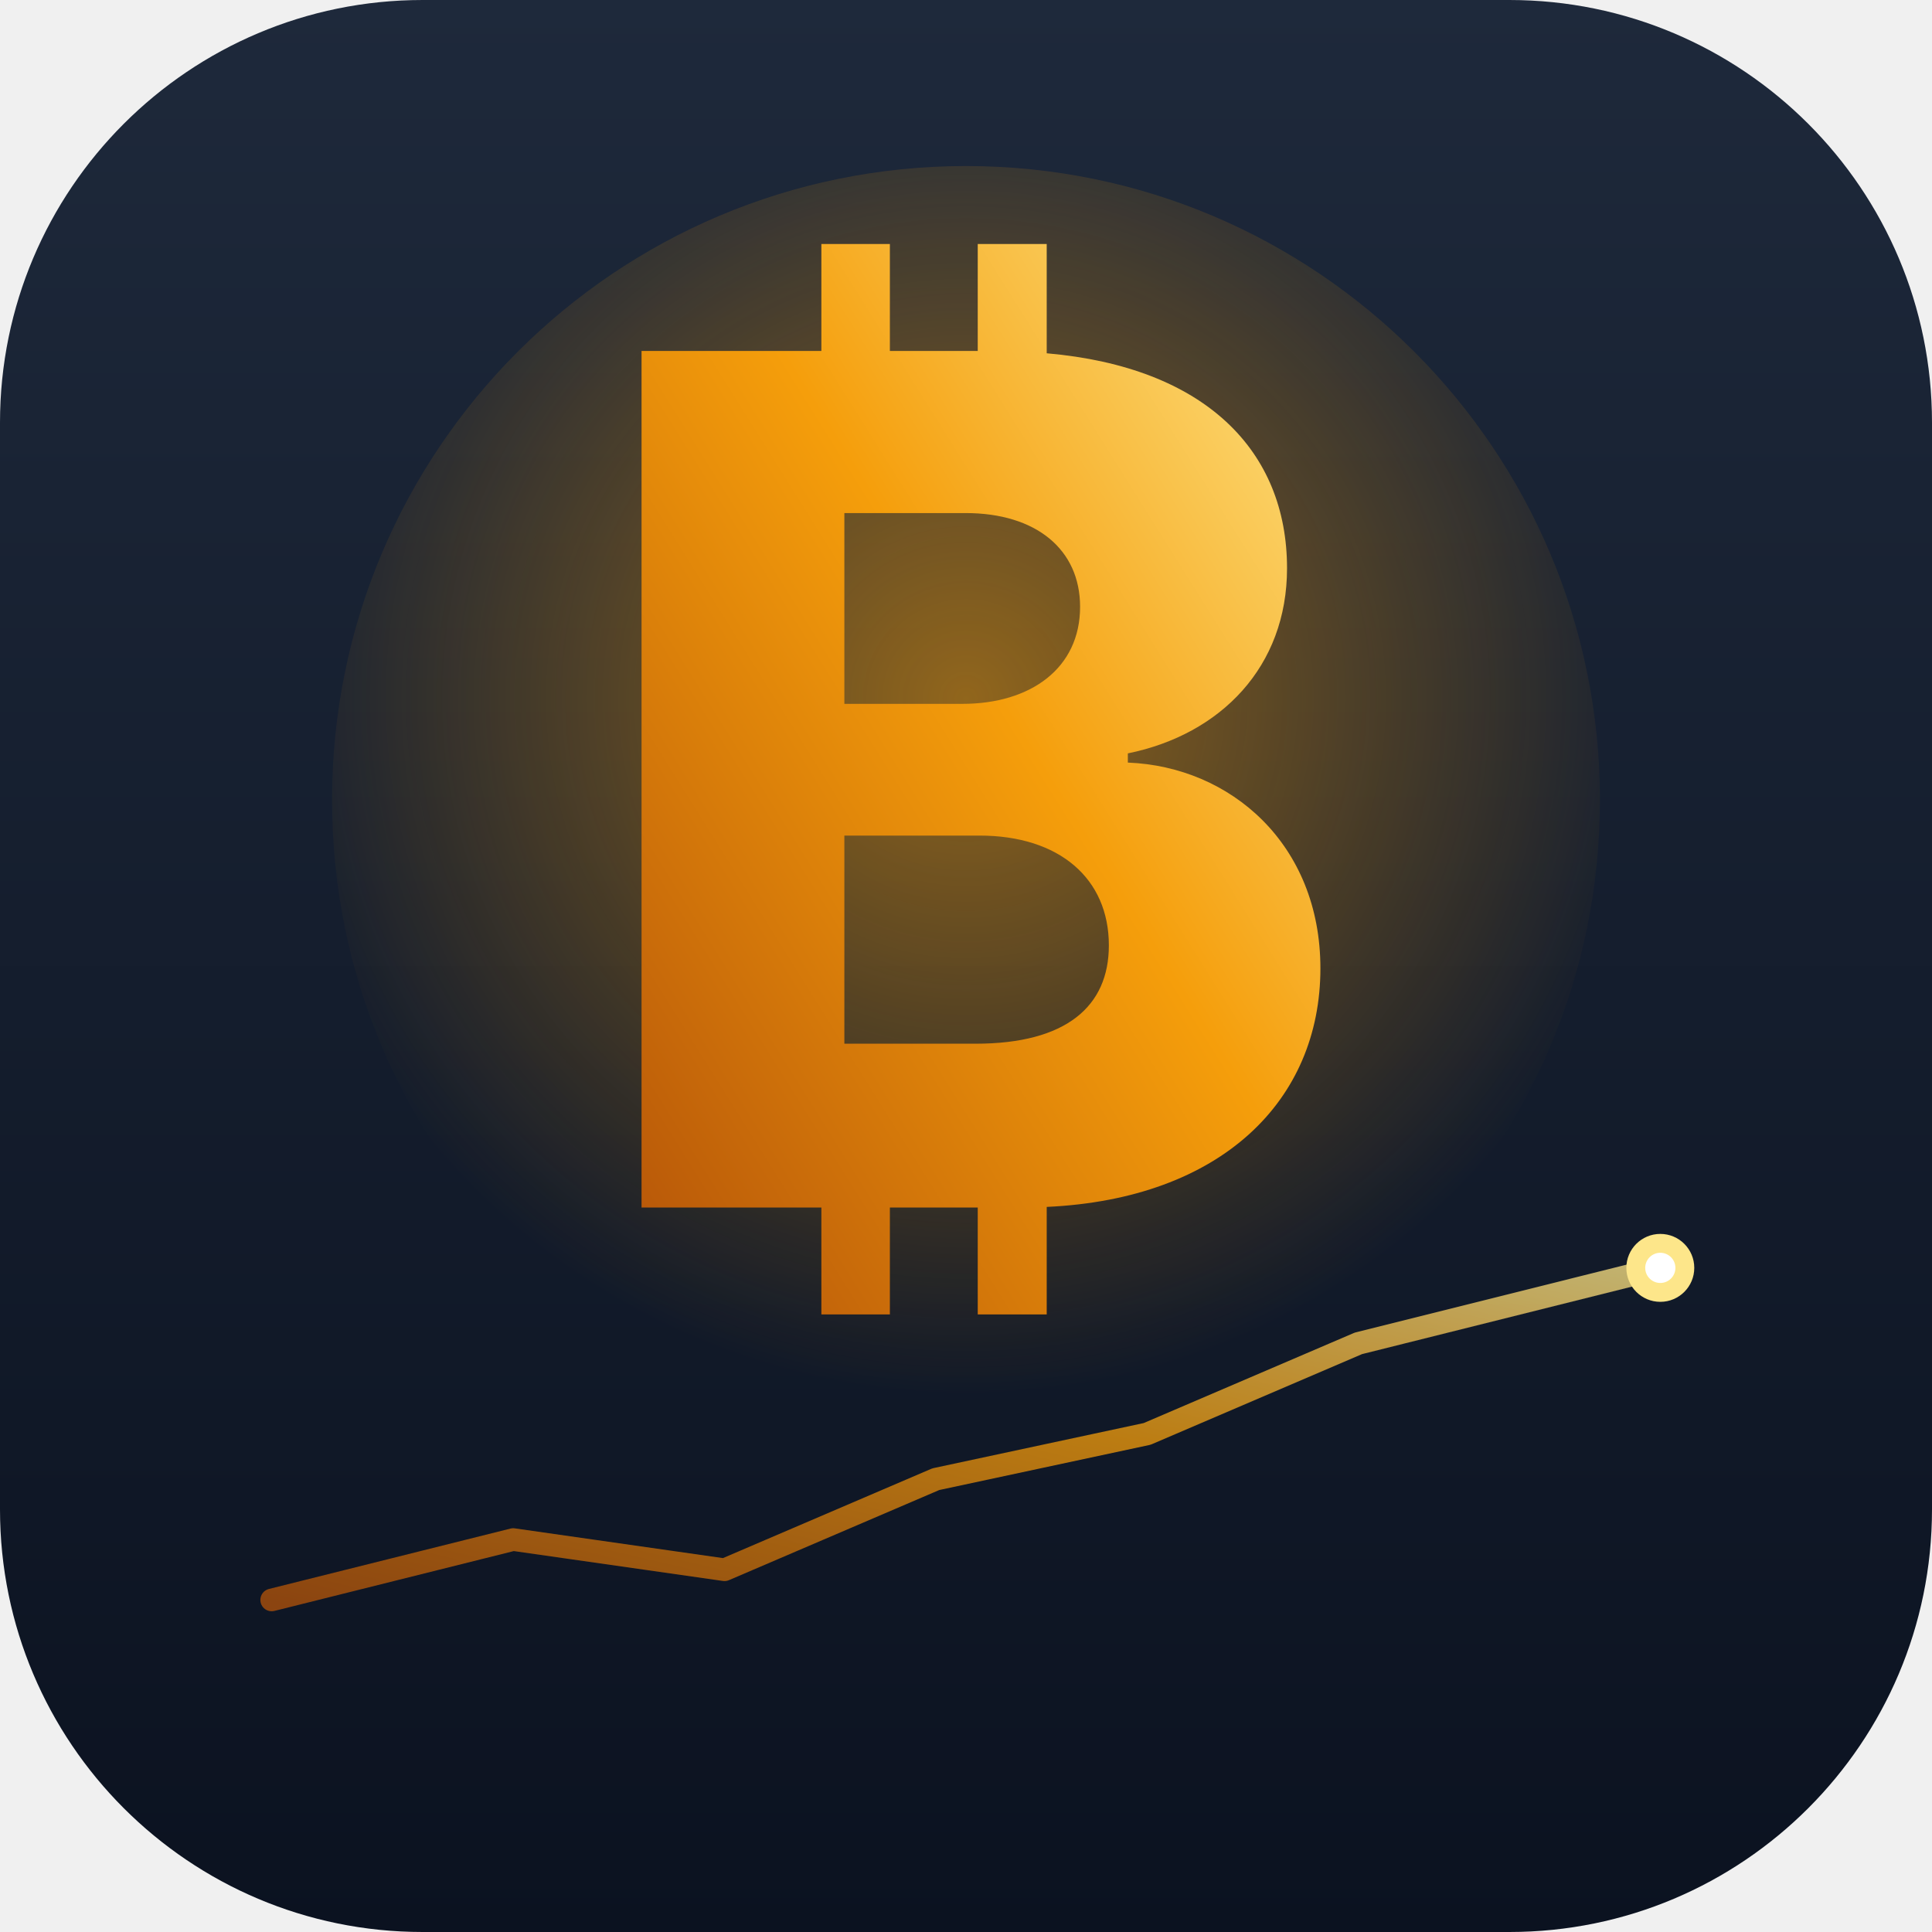
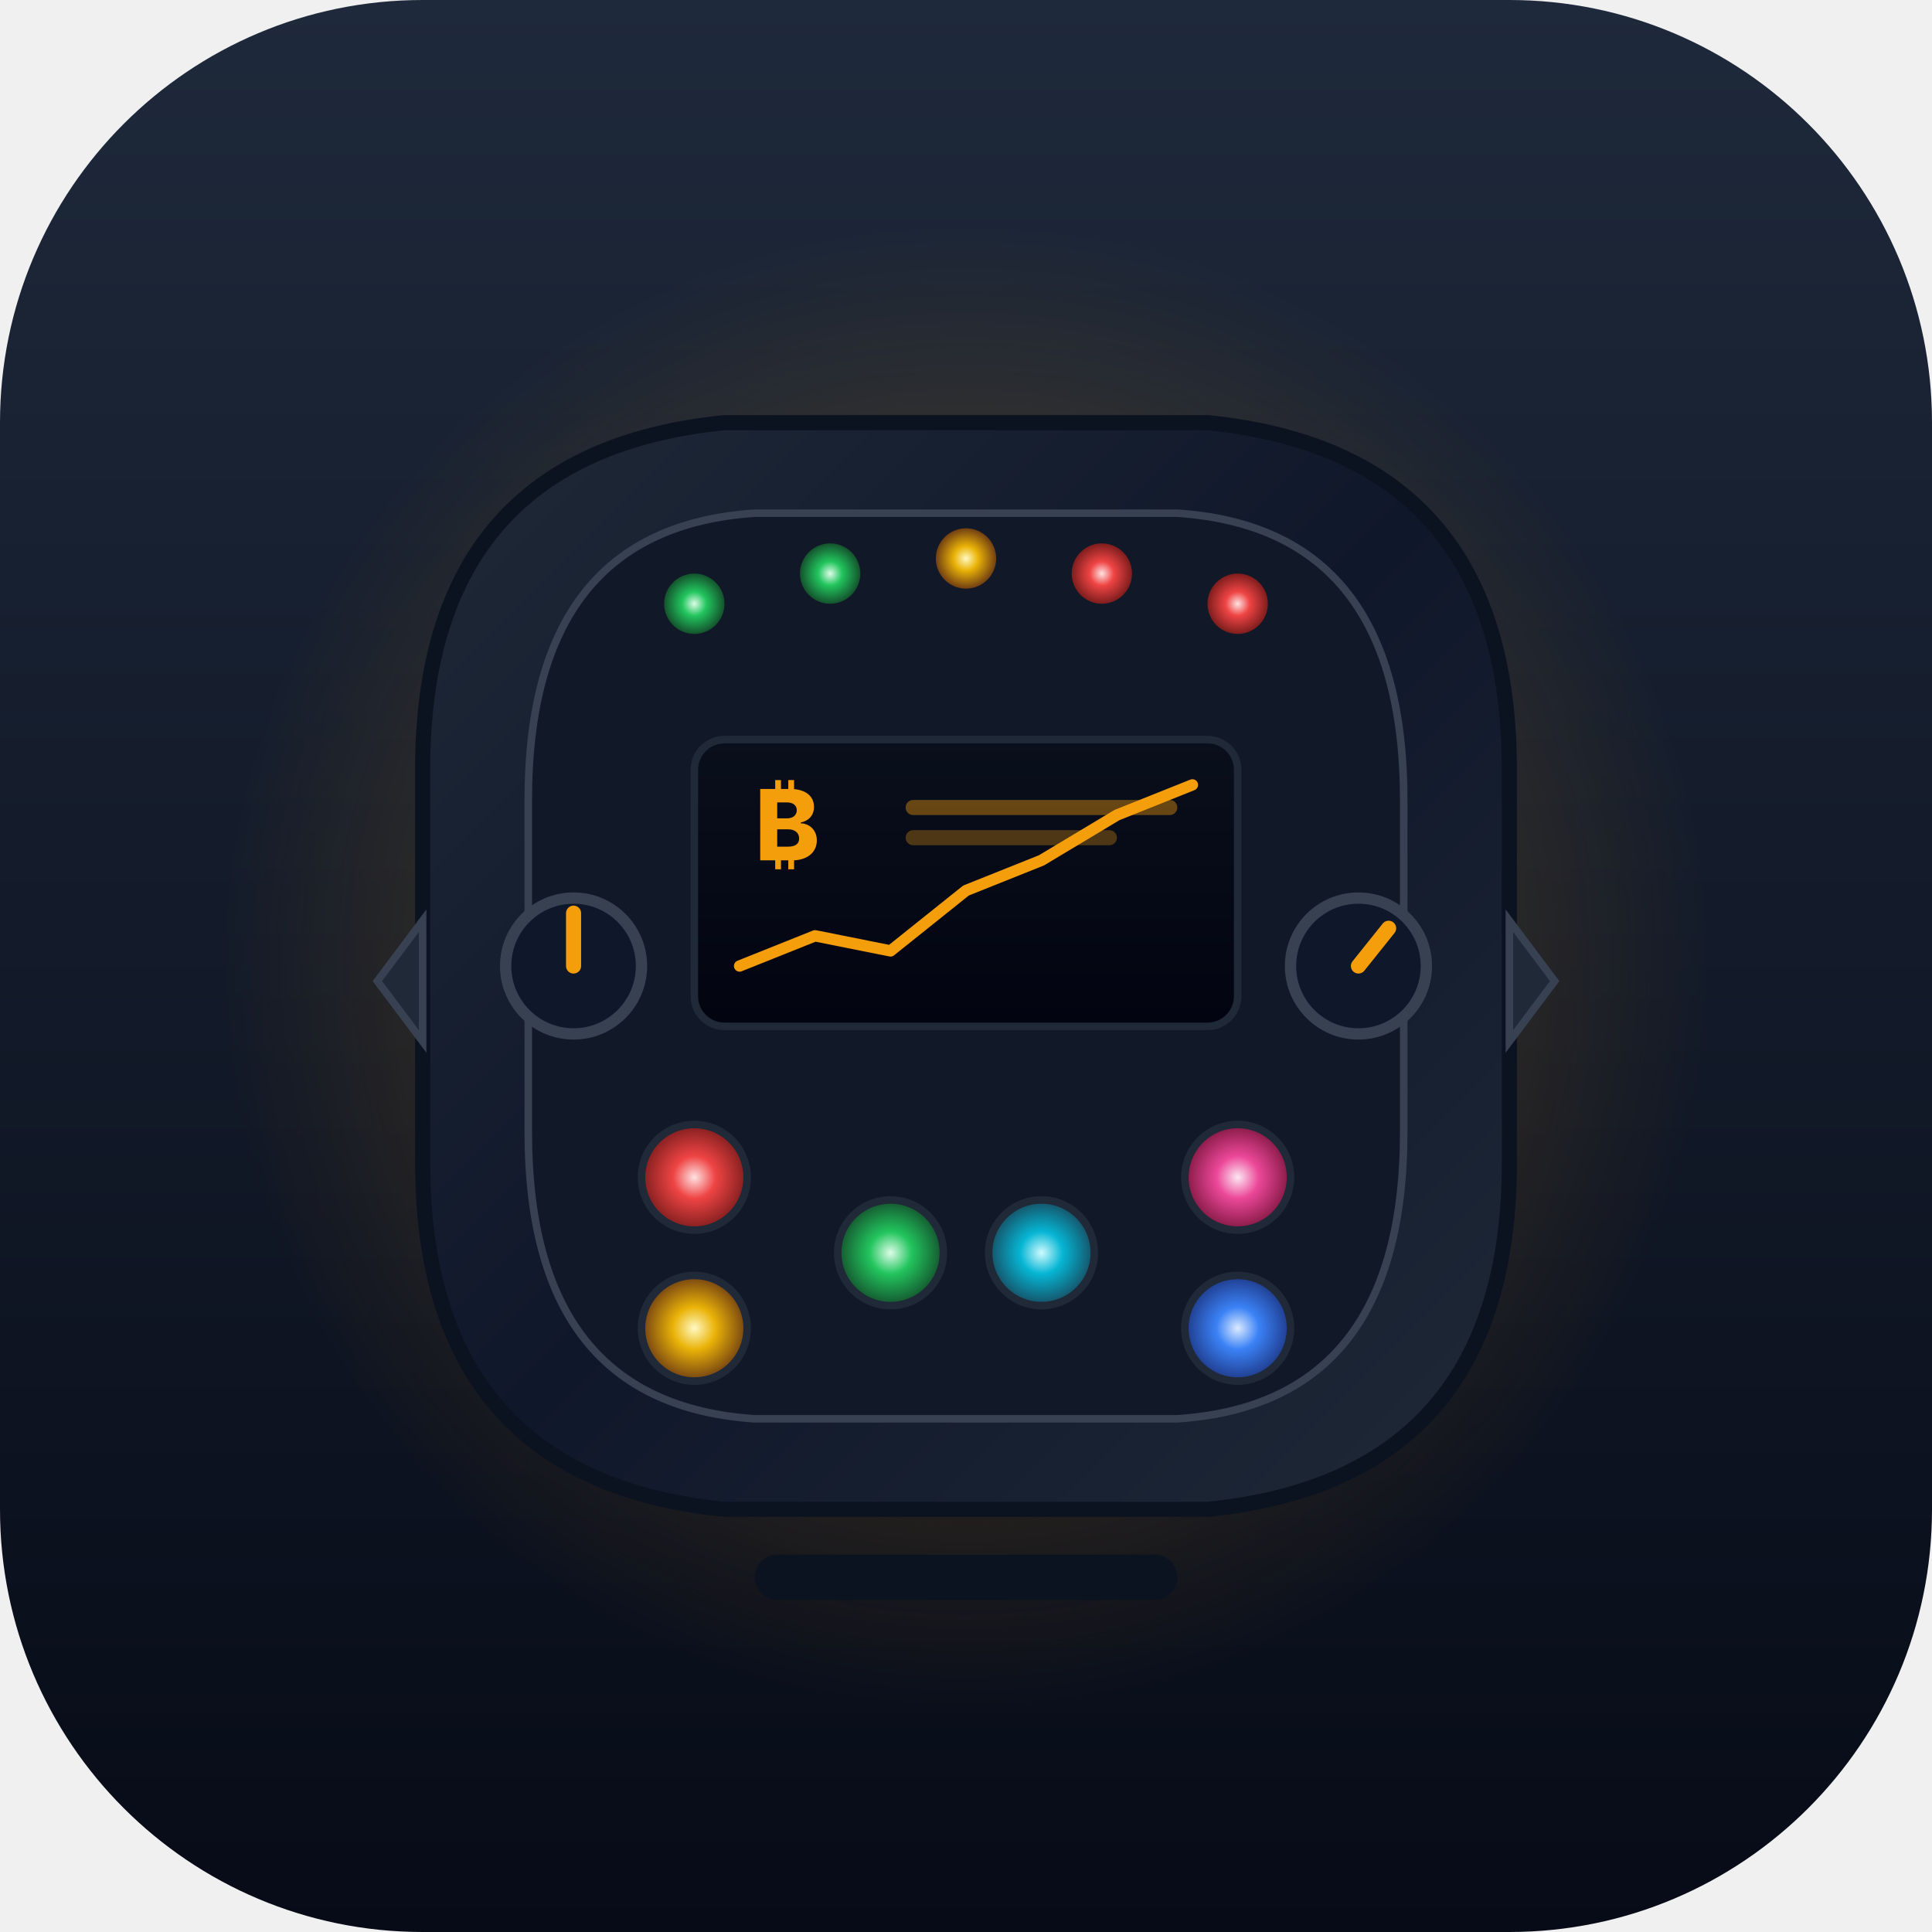
<svg xmlns="http://www.w3.org/2000/svg" viewBox="0 0 256 256" width="256" height="256">
  <defs>
    <linearGradient id="bg" x1="0" y1="0" x2="0" y2="1">
      <stop offset="0%" stop-color="#1E293B" />
-       <stop offset="100%" stop-color="#0B1220" />
+       <stop offset="100%" stop-color="#070B17" />
+     </linearGradient>
+     <linearGradient id="carbon" x1="0" y1="0" x2="1" y2="1">
+       <stop offset="0%" stop-color="#1F2937" />
+       <stop offset="50%" stop-color="#0F172A" />
+       <stop offset="100%" stop-color="#1F2937" />
+     </linearGradient>
+     <linearGradient id="display" x1="0" y1="0" x2="0" y2="1">
+       <stop offset="0%" stop-color="#0A0F1C" />
+       <stop offset="100%" stop-color="#020410" />
    </linearGradient>
    <linearGradient id="amber" x1="0" y1="1" x2="1" y2="0">
      <stop offset="0%" stop-color="#B45309" />
      <stop offset="55%" stop-color="#F59E0B" />
      <stop offset="100%" stop-color="#FDE68A" />
    </linearGradient>
-     <radialGradient id="glow" cx="0.5" cy="0.42" r="0.55">
-       <stop offset="0%" stop-color="#F59E0B" stop-opacity="0.55" />
+     <radialGradient id="glow" cx="0.5" cy="0.5" r="0.5">
+       <stop offset="0%" stop-color="#F59E0B" stop-opacity="0.35" />
      <stop offset="100%" stop-color="#F59E0B" stop-opacity="0" />
+     </radialGradient>
+     <radialGradient id="ledRed" cx="0.5" cy="0.5" r="0.5">
+       <stop offset="0%" stop-color="#FEE2E2" />
+       <stop offset="40%" stop-color="#EF4444" />
+       <stop offset="100%" stop-color="#7F1D1D" />
+     </radialGradient>
+     <radialGradient id="ledGreen" cx="0.5" cy="0.5" r="0.5">
+       <stop offset="0%" stop-color="#DCFCE7" />
+       <stop offset="40%" stop-color="#22C55E" />
+       <stop offset="100%" stop-color="#14532D" />
+     </radialGradient>
+     <radialGradient id="ledBlue" cx="0.5" cy="0.5" r="0.5">
+       <stop offset="0%" stop-color="#DBEAFE" />
+       <stop offset="40%" stop-color="#3B82F6" />
+       <stop offset="100%" stop-color="#1E3A8A" />
+     </radialGradient>
+     <radialGradient id="ledYellow" cx="0.5" cy="0.5" r="0.5">
+       <stop offset="0%" stop-color="#FEF9C3" />
+       <stop offset="40%" stop-color="#EAB308" />
+       <stop offset="100%" stop-color="#713F12" />
+     </radialGradient>
+     <radialGradient id="ledMagenta" cx="0.5" cy="0.5" r="0.5">
+       <stop offset="0%" stop-color="#FCE7F3" />
+       <stop offset="40%" stop-color="#EC4899" />
+       <stop offset="100%" stop-color="#831843" />
+     </radialGradient>
+     <radialGradient id="ledCyan" cx="0.5" cy="0.5" r="0.5">
+       <stop offset="0%" stop-color="#CFFAFE" />
+       <stop offset="40%" stop-color="#06B6D4" />
+       <stop offset="100%" stop-color="#164E63" />
    </radialGradient>
  </defs>
  <rect width="256" height="256" rx="56" fill="url(#bg)" />
-   <circle cx="128" cy="106" r="84" fill="url(#glow)" />
-   <text x="128" y="160" font-family="'Helvetica Neue','Inter','Arial',sans-serif" font-size="156" font-weight="800" text-anchor="middle" fill="url(#amber)" letter-spacing="-3">₿</text>
-   <polyline points="36,212 68,204 96,208 124,196 152,190 180,178 220,168" stroke="url(#amber)" stroke-width="3" fill="none" stroke-linecap="round" stroke-linejoin="round" stroke-opacity="0.75" />
-   <circle cx="220" cy="168" r="4.5" fill="#FDE68A" />
-   <circle cx="220" cy="168" r="2" fill="#FFFFFF" />
+   <circle cx="128" cy="128" r="100" fill="url(#glow)" />
+   <path d="M 56 102            Q 56 60 96 56            L 160 56            Q 200 60 200 102            L 200 154            Q 200 196 160 200            L 96 200            Q 56 196 56 154 Z" fill="url(#carbon)" stroke="#0B1220" stroke-width="2" />
+   <path d="M 70 106            Q 70 70 100 68            L 156 68            Q 186 70 186 106            L 186 150            Q 186 186 156 188            L 100 188            Q 70 186 70 150 Z" fill="#111827" stroke="#374151" stroke-width="1" />
+   <circle cx="92" cy="80" r="4" fill="url(#ledGreen)" />
+   <circle cx="110" cy="76" r="4" fill="url(#ledGreen)" />
+   <circle cx="128" cy="74" r="4" fill="url(#ledYellow)" />
+   <circle cx="146" cy="76" r="4" fill="url(#ledRed)" />
+   <circle cx="164" cy="80" r="4" fill="url(#ledRed)" />
+   <rect x="92" y="98" width="72" height="38" rx="4" fill="url(#display)" stroke="#1F2937" stroke-width="1" />
+   <polyline points="98,128 108,124 118,126 128,118 138,114 148,108 158,104" stroke="#F59E0B" stroke-width="1.5" fill="none" stroke-linecap="round" stroke-linejoin="round" />
+   <text x="100" y="114" font-family="'Helvetica Neue','Inter','Arial',sans-serif" font-size="13" font-weight="800" fill="#F59E0B">₿</text>
+   <rect x="120" y="106" width="36" height="2" rx="1" fill="#F59E0B" opacity="0.4" />
+   <rect x="120" y="110" width="28" height="2" rx="1" fill="#F59E0B" opacity="0.3" />
+   <circle cx="92" cy="156" r="7" fill="url(#ledRed)" stroke="#1F2937" stroke-width="1" />
+   <circle cx="92" cy="176" r="7" fill="url(#ledYellow)" stroke="#1F2937" stroke-width="1" />
+   <circle cx="118" cy="166" r="7" fill="url(#ledGreen)" stroke="#1F2937" stroke-width="1" />
+   <circle cx="138" cy="166" r="7" fill="url(#ledCyan)" stroke="#1F2937" stroke-width="1" />
+   <circle cx="164" cy="156" r="7" fill="url(#ledMagenta)" stroke="#1F2937" stroke-width="1" />
+   <circle cx="164" cy="176" r="7" fill="url(#ledBlue)" stroke="#1F2937" stroke-width="1" />
+   <circle cx="76" cy="128" r="9" fill="#0F172A" stroke="#374151" stroke-width="1.5" />
+   <line x1="76" y1="128" x2="76" y2="121" stroke="#F59E0B" stroke-width="2" stroke-linecap="round" />
+   <circle cx="180" cy="128" r="9" fill="#0F172A" stroke="#374151" stroke-width="1.5" />
+   <line x1="180" y1="128" x2="184" y2="123" stroke="#F59E0B" stroke-width="2" stroke-linecap="round" />
+   <path d="M 50 130 L 56 122 L 56 138 Z" fill="#1F2937" stroke="#374151" stroke-width="1" />
+   <path d="M 206 130 L 200 122 L 200 138 Z" fill="#1F2937" stroke="#374151" stroke-width="1" />
+   <rect x="100" y="206" width="56" height="6" rx="3" fill="#0B1220" />
</svg>
